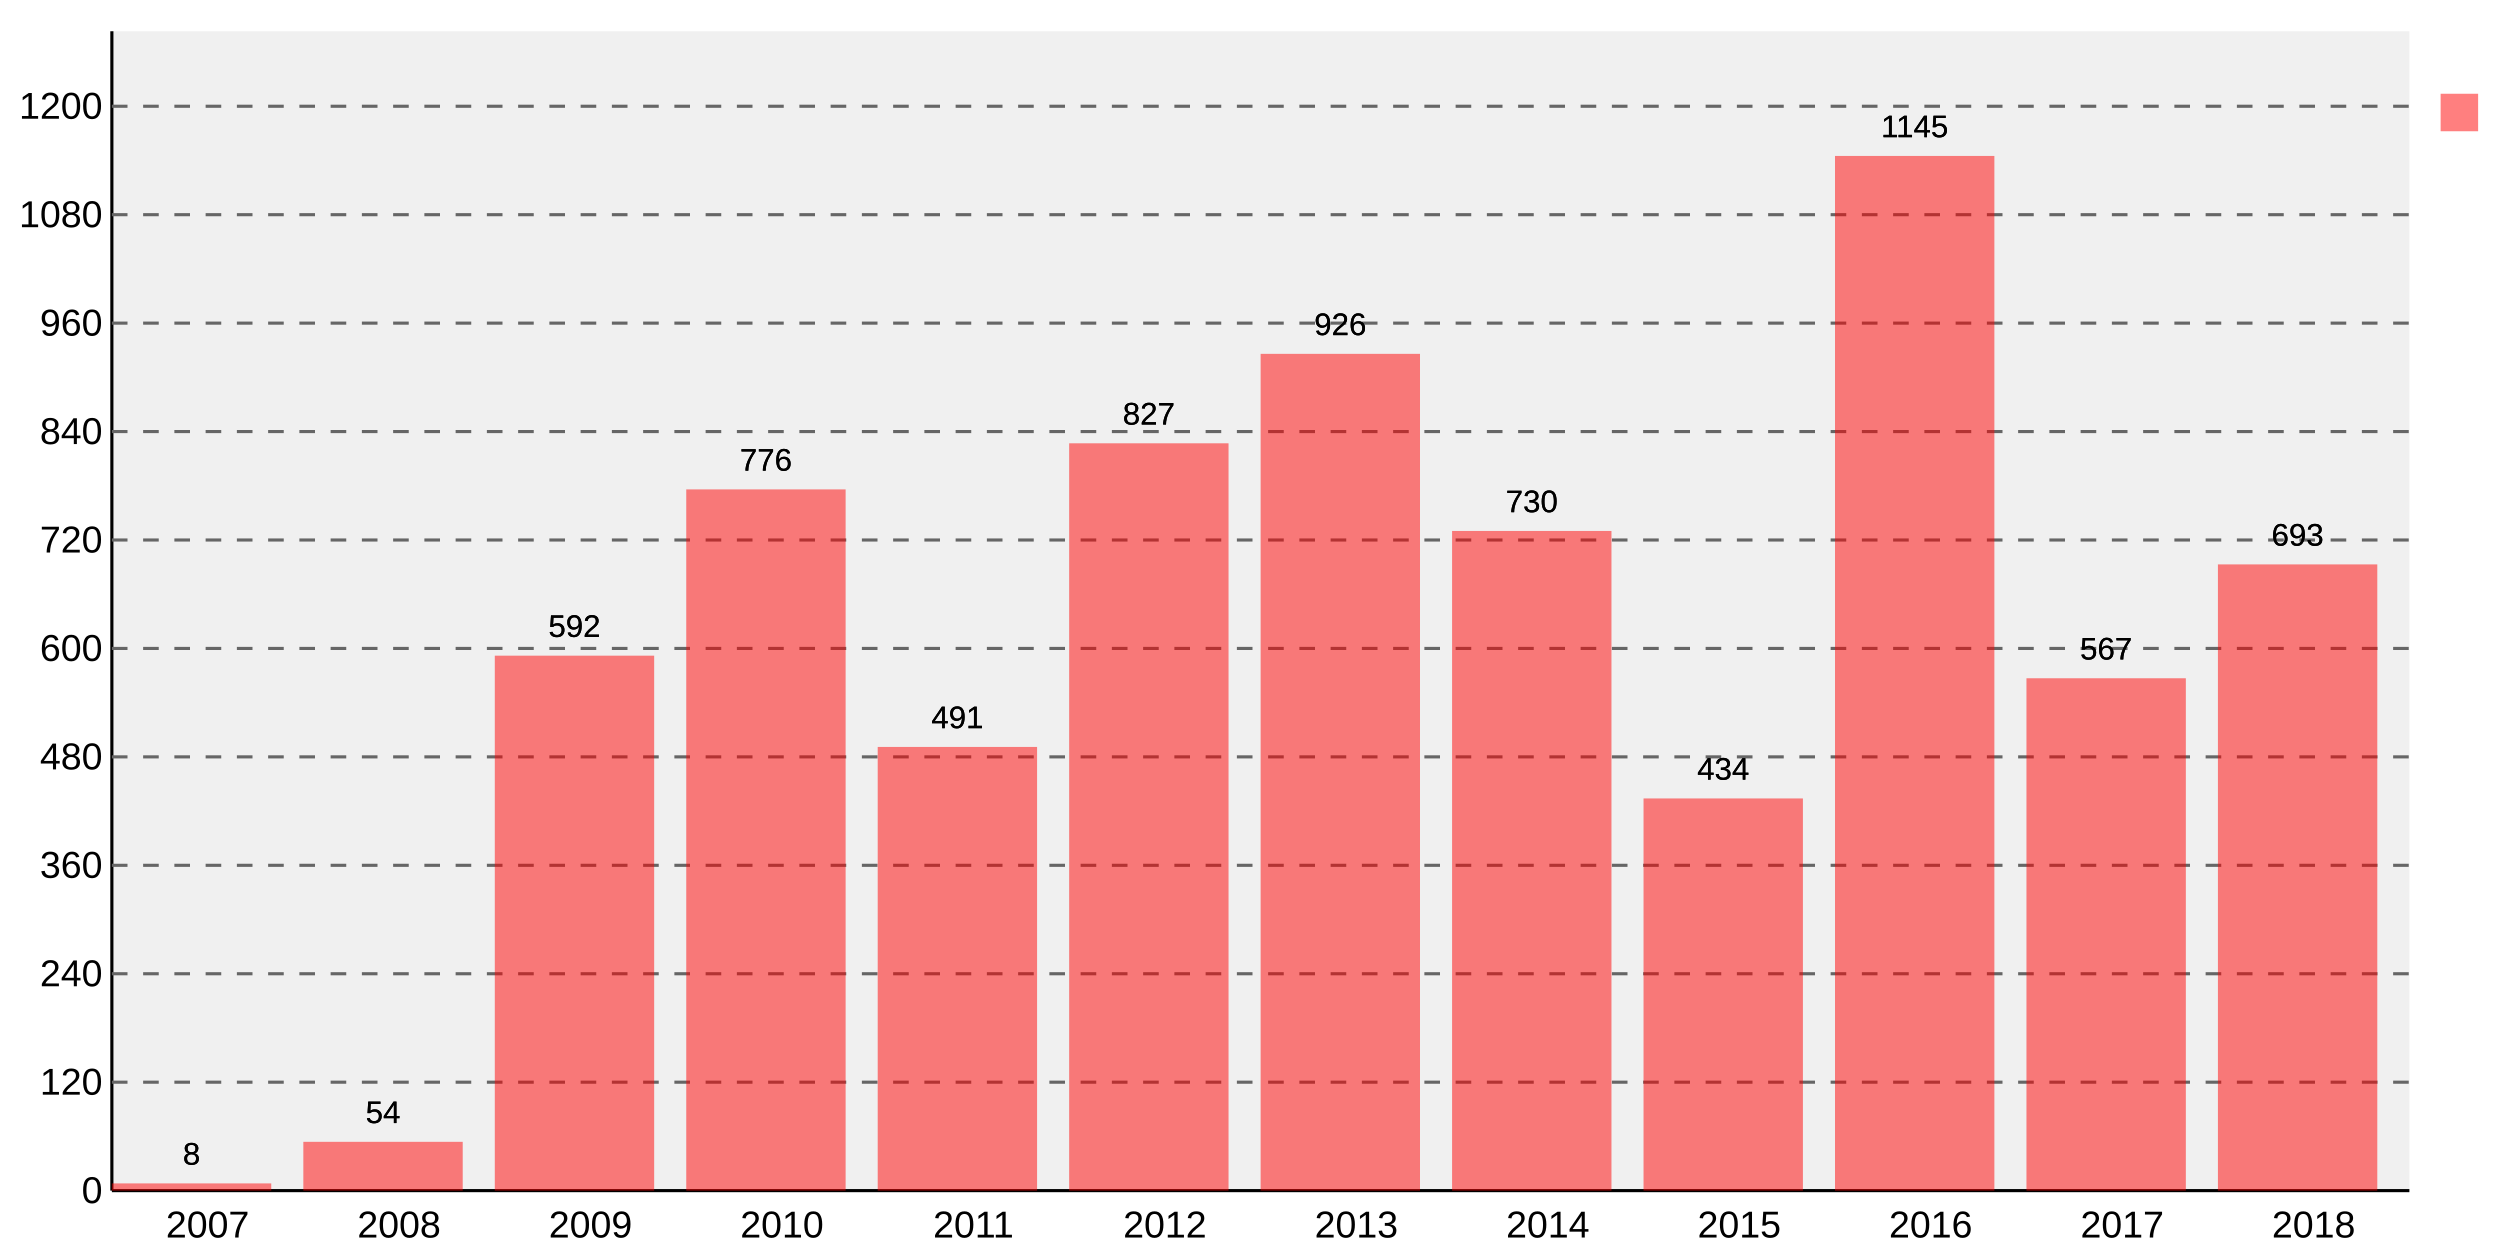
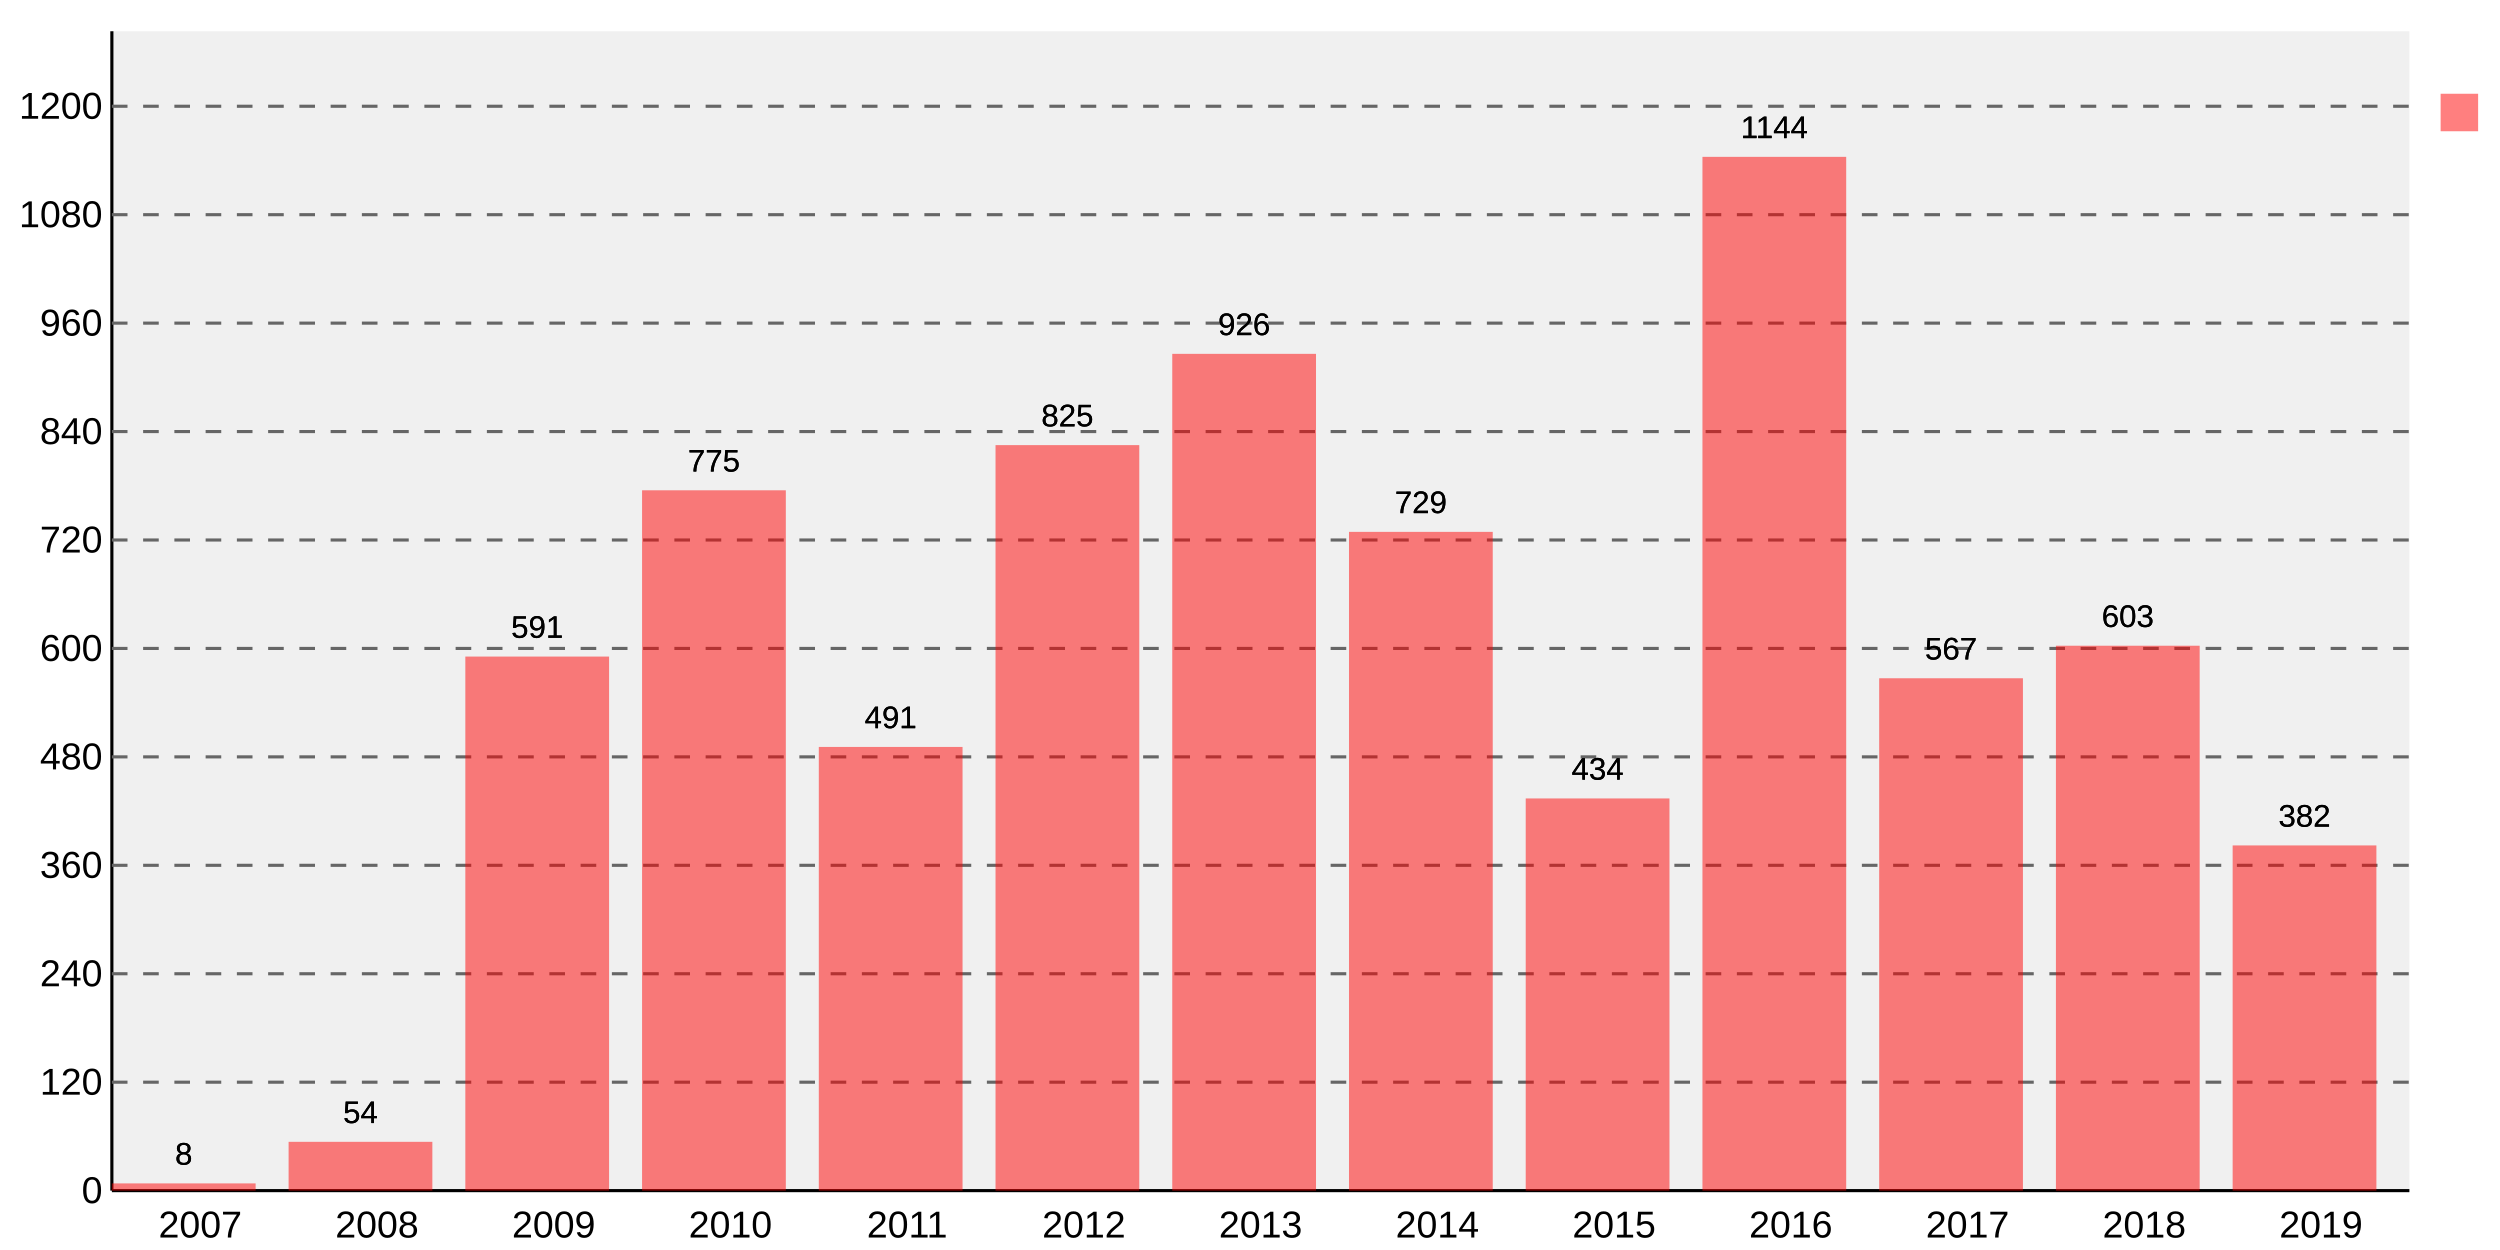
<svg xmlns="http://www.w3.org/2000/svg" viewBox="0 0 800 400">
  <defs>
    <style type="text/css">/*
Base styles for svg.charts.Graph
*/
.svgBackground {
    fill: #fff
    }
.graphBackground {
    fill: #f0f0f0
    }
/* graphs titles */
.mainTitle {
    text-anchor: middle;
    fill: #000;
    font-size: 16px;
    font-family: "Arial", sans-serif;
    font-weight: normal
    }
.subTitle {
    text-anchor: middle;
    fill: #999;
    font-size: 14px;
    font-family: "Arial", sans-serif;
    font-weight: normal
    }
.axis {
    stroke: #000;
    stroke-width: 1px
    }
.guideLines {
    stroke: #666;
    stroke-width: 1px;
    stroke-dasharray: 5, 5
    }
.xAxisLabels {
    text-anchor: middle;
    fill: #000;
    font-size: 12px;
    font-family: "Arial", sans-serif;
    font-weight: normal
    }
.yAxisLabels {
    text-anchor: end;
    fill: #000;
    font-size: 12px;
    font-family: "Arial", sans-serif;
    font-weight: normal
    }
.xAxisTitle {
    text-anchor: middle;
    fill: #f00;
    font-size: 14px;
    font-family: "Arial", sans-serif;
    font-weight: normal
    }
.yAxisTitle {
    fill: #f00;
    text-anchor: middle;
    font-size: 14px;
    font-family: "Arial", sans-serif;
    font-weight: normal
    }
.dataPointLabel {
    fill: #000;
    text-anchor: middle;
    font-size: 10px;
    font-family: "Arial", sans-serif;
    font-weight: normal
    }
.staggerGuideLine {
    fill: none;
    stroke: #000;
    stroke-width: 0.5px
    }
.keyText {
    fill: #000;
    text-anchor: start;
    font-size: 10px;
    font-family: "Arial", sans-serif;
    font-weight: normal
    }
/*
default fill styles for multiple datasets (probably only use a single
dataset on this graph though)
*/
.key1, .fill1 {
    fill: #f00;
    fill-opacity: 0.5;
    stroke: none;
    stroke-width: 0.5px
    }
.key2, .fill2 {
    fill: #00f;
    fill-opacity: 0.5;
    stroke: none;
    stroke-width: 1px
    }
.key3, .fill3 {
    fill: #0f0;
    fill-opacity: 0.5;
    stroke: none;
    stroke-width: 1px
    }
.key4, .fill4 {
    fill: #fc0;
    fill-opacity: 0.5;
    stroke: none;
    stroke-width: 1px
    }
.key5, .fill5 {
    fill: #0cf;
    fill-opacity: 0.5;
    stroke: none;
    stroke-width: 1px
    }
.key6, .fill6 {
    fill: #f0f;
    fill-opacity: 0.5;
    stroke: none;
    stroke-width: 1px
    }
.key7, .fill7 {
    fill: #0ff;
    fill-opacity: 0.5;
    stroke: none;
    stroke-width: 1px
    }
.key8, .fill8 {
    fill: #ff0;
    fill-opacity: 0.5;
    stroke: none;
    stroke-width: 1px
    }
.key9, .fill9 {
    fill: #c66;
    fill-opacity: 0.5;
    stroke: none;
    stroke-width: 1px
    }
.key10, .fill10 {
    fill: #639;
    fill-opacity: 0.5;
    stroke: none;
    stroke-width: 1px
    }
.key11, .fill11 {
    fill: #390;
    fill-opacity: 0.5;
    stroke: none;
    stroke-width: 1px
    }
.key12, .fill12 {
    fill: #96F;
    fill-opacity: 0.5;
    stroke: none;
    stroke-width: 1px
    }</style>
  </defs>
  <rect width="800" height="400" x="0" y="0" class="svgBackground" />
  <g transform="translate (35.8 10)">
    <rect x="0" y="0" width="735.2" height="371" class="graphBackground" />
    <path d="M 0 0 v371" class="axis" id="xAxis" />
    <path d="M 0 371 h735.2" class="axis" id="yAxis" />
-     <text class="xAxisLabels" x="30.633" y="386" style="text-anchor: middle">2007</text>
-     <text class="xAxisLabels" x="91.9" y="386" style="text-anchor: middle">2008</text>
-     <text class="xAxisLabels" x="153.167" y="386" style="text-anchor: middle">2009</text>
-     <text class="xAxisLabels" x="214.433" y="386" style="text-anchor: middle">2010</text>
-     <text class="xAxisLabels" x="275.7" y="386" style="text-anchor: middle">2011</text>
-     <text class="xAxisLabels" x="336.967" y="386" style="text-anchor: middle">2012</text>
-     <text class="xAxisLabels" x="398.233" y="386" style="text-anchor: middle">2013</text>
-     <text class="xAxisLabels" x="459.5" y="386" style="text-anchor: middle">2014</text>
-     <text class="xAxisLabels" x="520.767" y="386" style="text-anchor: middle">2015</text>
-     <text class="xAxisLabels" x="582.033" y="386" style="text-anchor: middle">2016</text>
-     <text class="xAxisLabels" x="643.3" y="386" style="text-anchor: middle">2017</text>
-     <text class="xAxisLabels" x="704.567" y="386" style="text-anchor: middle">2018</text>
+     <text class="xAxisLabels" x="28.277" y="386" style="text-anchor: middle">2007</text>
+     <text class="xAxisLabels" x="84.831" y="386" style="text-anchor: middle">2008</text>
+     <text class="xAxisLabels" x="141.385" y="386" style="text-anchor: middle">2009</text>
+     <text class="xAxisLabels" x="197.938" y="386" style="text-anchor: middle">2010</text>
+     <text class="xAxisLabels" x="254.492" y="386" style="text-anchor: middle">2011</text>
+     <text class="xAxisLabels" x="311.046" y="386" style="text-anchor: middle">2012</text>
+     <text class="xAxisLabels" x="367.6" y="386" style="text-anchor: middle">2013</text>
+     <text class="xAxisLabels" x="424.154" y="386" style="text-anchor: middle">2014</text>
+     <text class="xAxisLabels" x="480.708" y="386" style="text-anchor: middle">2015</text>
+     <text class="xAxisLabels" x="537.262" y="386" style="text-anchor: middle">2016</text>
+     <text class="xAxisLabels" x="593.815" y="386" style="text-anchor: middle">2017</text>
+     <text class="xAxisLabels" x="650.369" y="386" style="text-anchor: middle">2018</text>
+     <text class="xAxisLabels" x="706.923" y="386" style="text-anchor: middle">2019</text>
    <text class="yAxisLabels" x="-3" y="375.0" style="text-anchor: end">0</text>
    <text class="yAxisLabels" x="-3" y="340.3" style="text-anchor: end">120</text>
    <text class="yAxisLabels" x="-3" y="305.6" style="text-anchor: end">240</text>
    <text class="yAxisLabels" x="-3" y="270.9" style="text-anchor: end">360</text>
    <text class="yAxisLabels" x="-3" y="236.2" style="text-anchor: end">480</text>
    <text class="yAxisLabels" x="-3" y="201.5" style="text-anchor: end">600</text>
    <text class="yAxisLabels" x="-3" y="166.8" style="text-anchor: end">720</text>
    <text class="yAxisLabels" x="-3" y="132.1" style="text-anchor: end">840</text>
    <text class="yAxisLabels" x="-3" y="97.4" style="text-anchor: end">960</text>
    <text class="yAxisLabels" x="-3" y="62.7" style="text-anchor: end">1080</text>
    <text class="yAxisLabels" x="-3" y="28.0" style="text-anchor: end">1200</text>
    <path d="M 0 336.3 h735.2" class="guideLines" />
    <path d="M 0 301.6 h735.2" class="guideLines" />
    <path d="M 0 266.9 h735.2" class="guideLines" />
    <path d="M 0 232.2 h735.2" class="guideLines" />
    <path d="M 0 197.5 h735.2" class="guideLines" />
    <path d="M 0 162.8 h735.2" class="guideLines" />
    <path d="M 0 128.1 h735.2" class="guideLines" />
    <path d="M 0 93.4 h735.2" class="guideLines" />
    <path d="M 0 58.7 h735.2" class="guideLines" />
    <path d="M 0 24.0 h735.2" class="guideLines" />
-     <rect x="0.0" y="368.687" width="51.0" height="2.313" class="fill1" />
-     <rect x="61.267" y="355.385" width="51.0" height="15.615" class="fill1" />
-     <rect x="122.533" y="199.813" width="51.0" height="171.187" class="fill1" />
-     <rect x="183.8" y="146.607" width="51.0" height="224.393" class="fill1" />
-     <rect x="245.067" y="229.019" width="51.0" height="141.981" class="fill1" />
-     <rect x="306.333" y="131.859" width="51.0" height="239.141" class="fill1" />
-     <rect x="367.6" y="103.232" width="51.0" height="267.768" class="fill1" />
-     <rect x="428.867" y="159.908" width="51.0" height="211.092" class="fill1" />
-     <rect x="490.133" y="245.502" width="51.0" height="125.498" class="fill1" />
-     <rect x="551.4" y="39.904" width="51.0" height="331.096" class="fill1" />
-     <rect x="612.667" y="207.042" width="51.0" height="163.958" class="fill1" />
-     <rect x="673.933" y="170.607" width="51.0" height="200.393" class="fill1" />
+     <rect x="0.0" y="368.687" width="46.0" height="2.313" class="fill1" />
+     <rect x="56.554" y="355.385" width="46.0" height="15.615" class="fill1" />
+     <rect x="113.108" y="200.102" width="46.0" height="170.898" class="fill1" />
+     <rect x="169.662" y="146.896" width="46.0" height="224.104" class="fill1" />
+     <rect x="226.215" y="229.019" width="46.0" height="141.981" class="fill1" />
+     <rect x="282.769" y="132.438" width="46.0" height="238.562" class="fill1" />
+     <rect x="339.323" y="103.232" width="46.0" height="267.768" class="fill1" />
+     <rect x="395.877" y="160.197" width="46.0" height="210.803" class="fill1" />
+     <rect x="452.431" y="245.502" width="46.0" height="125.498" class="fill1" />
+     <rect x="508.985" y="40.193" width="46.0" height="330.807" class="fill1" />
+     <rect x="565.538" y="207.042" width="46.0" height="163.958" class="fill1" />
+     <rect x="622.092" y="196.632" width="46.0" height="174.368" class="fill1" />
+     <rect x="678.646" y="260.538" width="46.0" height="110.462" class="fill1" />
    <g>
-       <text x="25.5" y="362.687" class="dataPointLabel" style="None stroke: #fff; stroke-width: 2;">8</text>
-       <text x="25.5" y="362.687" class="dataPointLabel">8</text>
-       <text x="86.767" y="349.385" class="dataPointLabel" style="None stroke: #fff; stroke-width: 2;">54</text>
-       <text x="86.767" y="349.385" class="dataPointLabel">54</text>
-       <text x="148.033" y="193.813" class="dataPointLabel" style="None stroke: #fff; stroke-width: 2;">592</text>
-       <text x="148.033" y="193.813" class="dataPointLabel">592</text>
-       <text x="209.3" y="140.607" class="dataPointLabel" style="None stroke: #fff; stroke-width: 2;">776</text>
-       <text x="209.3" y="140.607" class="dataPointLabel">776</text>
-       <text x="270.567" y="223.019" class="dataPointLabel" style="None stroke: #fff; stroke-width: 2;">491</text>
-       <text x="270.567" y="223.019" class="dataPointLabel">491</text>
-       <text x="331.833" y="125.859" class="dataPointLabel" style="None stroke: #fff; stroke-width: 2;">827</text>
-       <text x="331.833" y="125.859" class="dataPointLabel">827</text>
-       <text x="393.1" y="97.232" class="dataPointLabel" style="None stroke: #fff; stroke-width: 2;">926</text>
-       <text x="393.1" y="97.232" class="dataPointLabel">926</text>
-       <text x="454.367" y="153.908" class="dataPointLabel" style="None stroke: #fff; stroke-width: 2;">730</text>
-       <text x="454.367" y="153.908" class="dataPointLabel">730</text>
-       <text x="515.633" y="239.502" class="dataPointLabel" style="None stroke: #fff; stroke-width: 2;">434</text>
-       <text x="515.633" y="239.502" class="dataPointLabel">434</text>
-       <text x="576.9" y="33.904" class="dataPointLabel" style="None stroke: #fff; stroke-width: 2;">1145</text>
-       <text x="576.9" y="33.904" class="dataPointLabel">1145</text>
-       <text x="638.167" y="201.042" class="dataPointLabel" style="None stroke: #fff; stroke-width: 2;">567</text>
-       <text x="638.167" y="201.042" class="dataPointLabel">567</text>
-       <text x="699.433" y="164.607" class="dataPointLabel" style="None stroke: #fff; stroke-width: 2;">693</text>
-       <text x="699.433" y="164.607" class="dataPointLabel">693</text>
+       <text x="23.0" y="362.687" class="dataPointLabel" style="None stroke: #fff; stroke-width: 2;">8</text>
+       <text x="23.0" y="362.687" class="dataPointLabel">8</text>
+       <text x="79.554" y="349.385" class="dataPointLabel" style="None stroke: #fff; stroke-width: 2;">54</text>
+       <text x="79.554" y="349.385" class="dataPointLabel">54</text>
+       <text x="136.108" y="194.102" class="dataPointLabel" style="None stroke: #fff; stroke-width: 2;">591</text>
+       <text x="136.108" y="194.102" class="dataPointLabel">591</text>
+       <text x="192.662" y="140.896" class="dataPointLabel" style="None stroke: #fff; stroke-width: 2;">775</text>
+       <text x="192.662" y="140.896" class="dataPointLabel">775</text>
+       <text x="249.215" y="223.019" class="dataPointLabel" style="None stroke: #fff; stroke-width: 2;">491</text>
+       <text x="249.215" y="223.019" class="dataPointLabel">491</text>
+       <text x="305.769" y="126.438" class="dataPointLabel" style="None stroke: #fff; stroke-width: 2;">825</text>
+       <text x="305.769" y="126.438" class="dataPointLabel">825</text>
+       <text x="362.323" y="97.232" class="dataPointLabel" style="None stroke: #fff; stroke-width: 2;">926</text>
+       <text x="362.323" y="97.232" class="dataPointLabel">926</text>
+       <text x="418.877" y="154.197" class="dataPointLabel" style="None stroke: #fff; stroke-width: 2;">729</text>
+       <text x="418.877" y="154.197" class="dataPointLabel">729</text>
+       <text x="475.431" y="239.502" class="dataPointLabel" style="None stroke: #fff; stroke-width: 2;">434</text>
+       <text x="475.431" y="239.502" class="dataPointLabel">434</text>
+       <text x="531.985" y="34.193" class="dataPointLabel" style="None stroke: #fff; stroke-width: 2;">1144</text>
+       <text x="531.985" y="34.193" class="dataPointLabel">1144</text>
+       <text x="588.538" y="201.042" class="dataPointLabel" style="None stroke: #fff; stroke-width: 2;">567</text>
+       <text x="588.538" y="201.042" class="dataPointLabel">567</text>
+       <text x="645.092" y="190.632" class="dataPointLabel" style="None stroke: #fff; stroke-width: 2;">603</text>
+       <text x="645.092" y="190.632" class="dataPointLabel">603</text>
+       <text x="701.646" y="254.538" class="dataPointLabel" style="None stroke: #fff; stroke-width: 2;">382</text>
+       <text x="701.646" y="254.538" class="dataPointLabel">382</text>
    </g>
  </g>
  <g transform="translate(781 30)">
    <rect x="0" y="0" width="12" height="12" class="key1" />
    <text x="17" y="12" class="keyText" />
  </g>
</svg>
